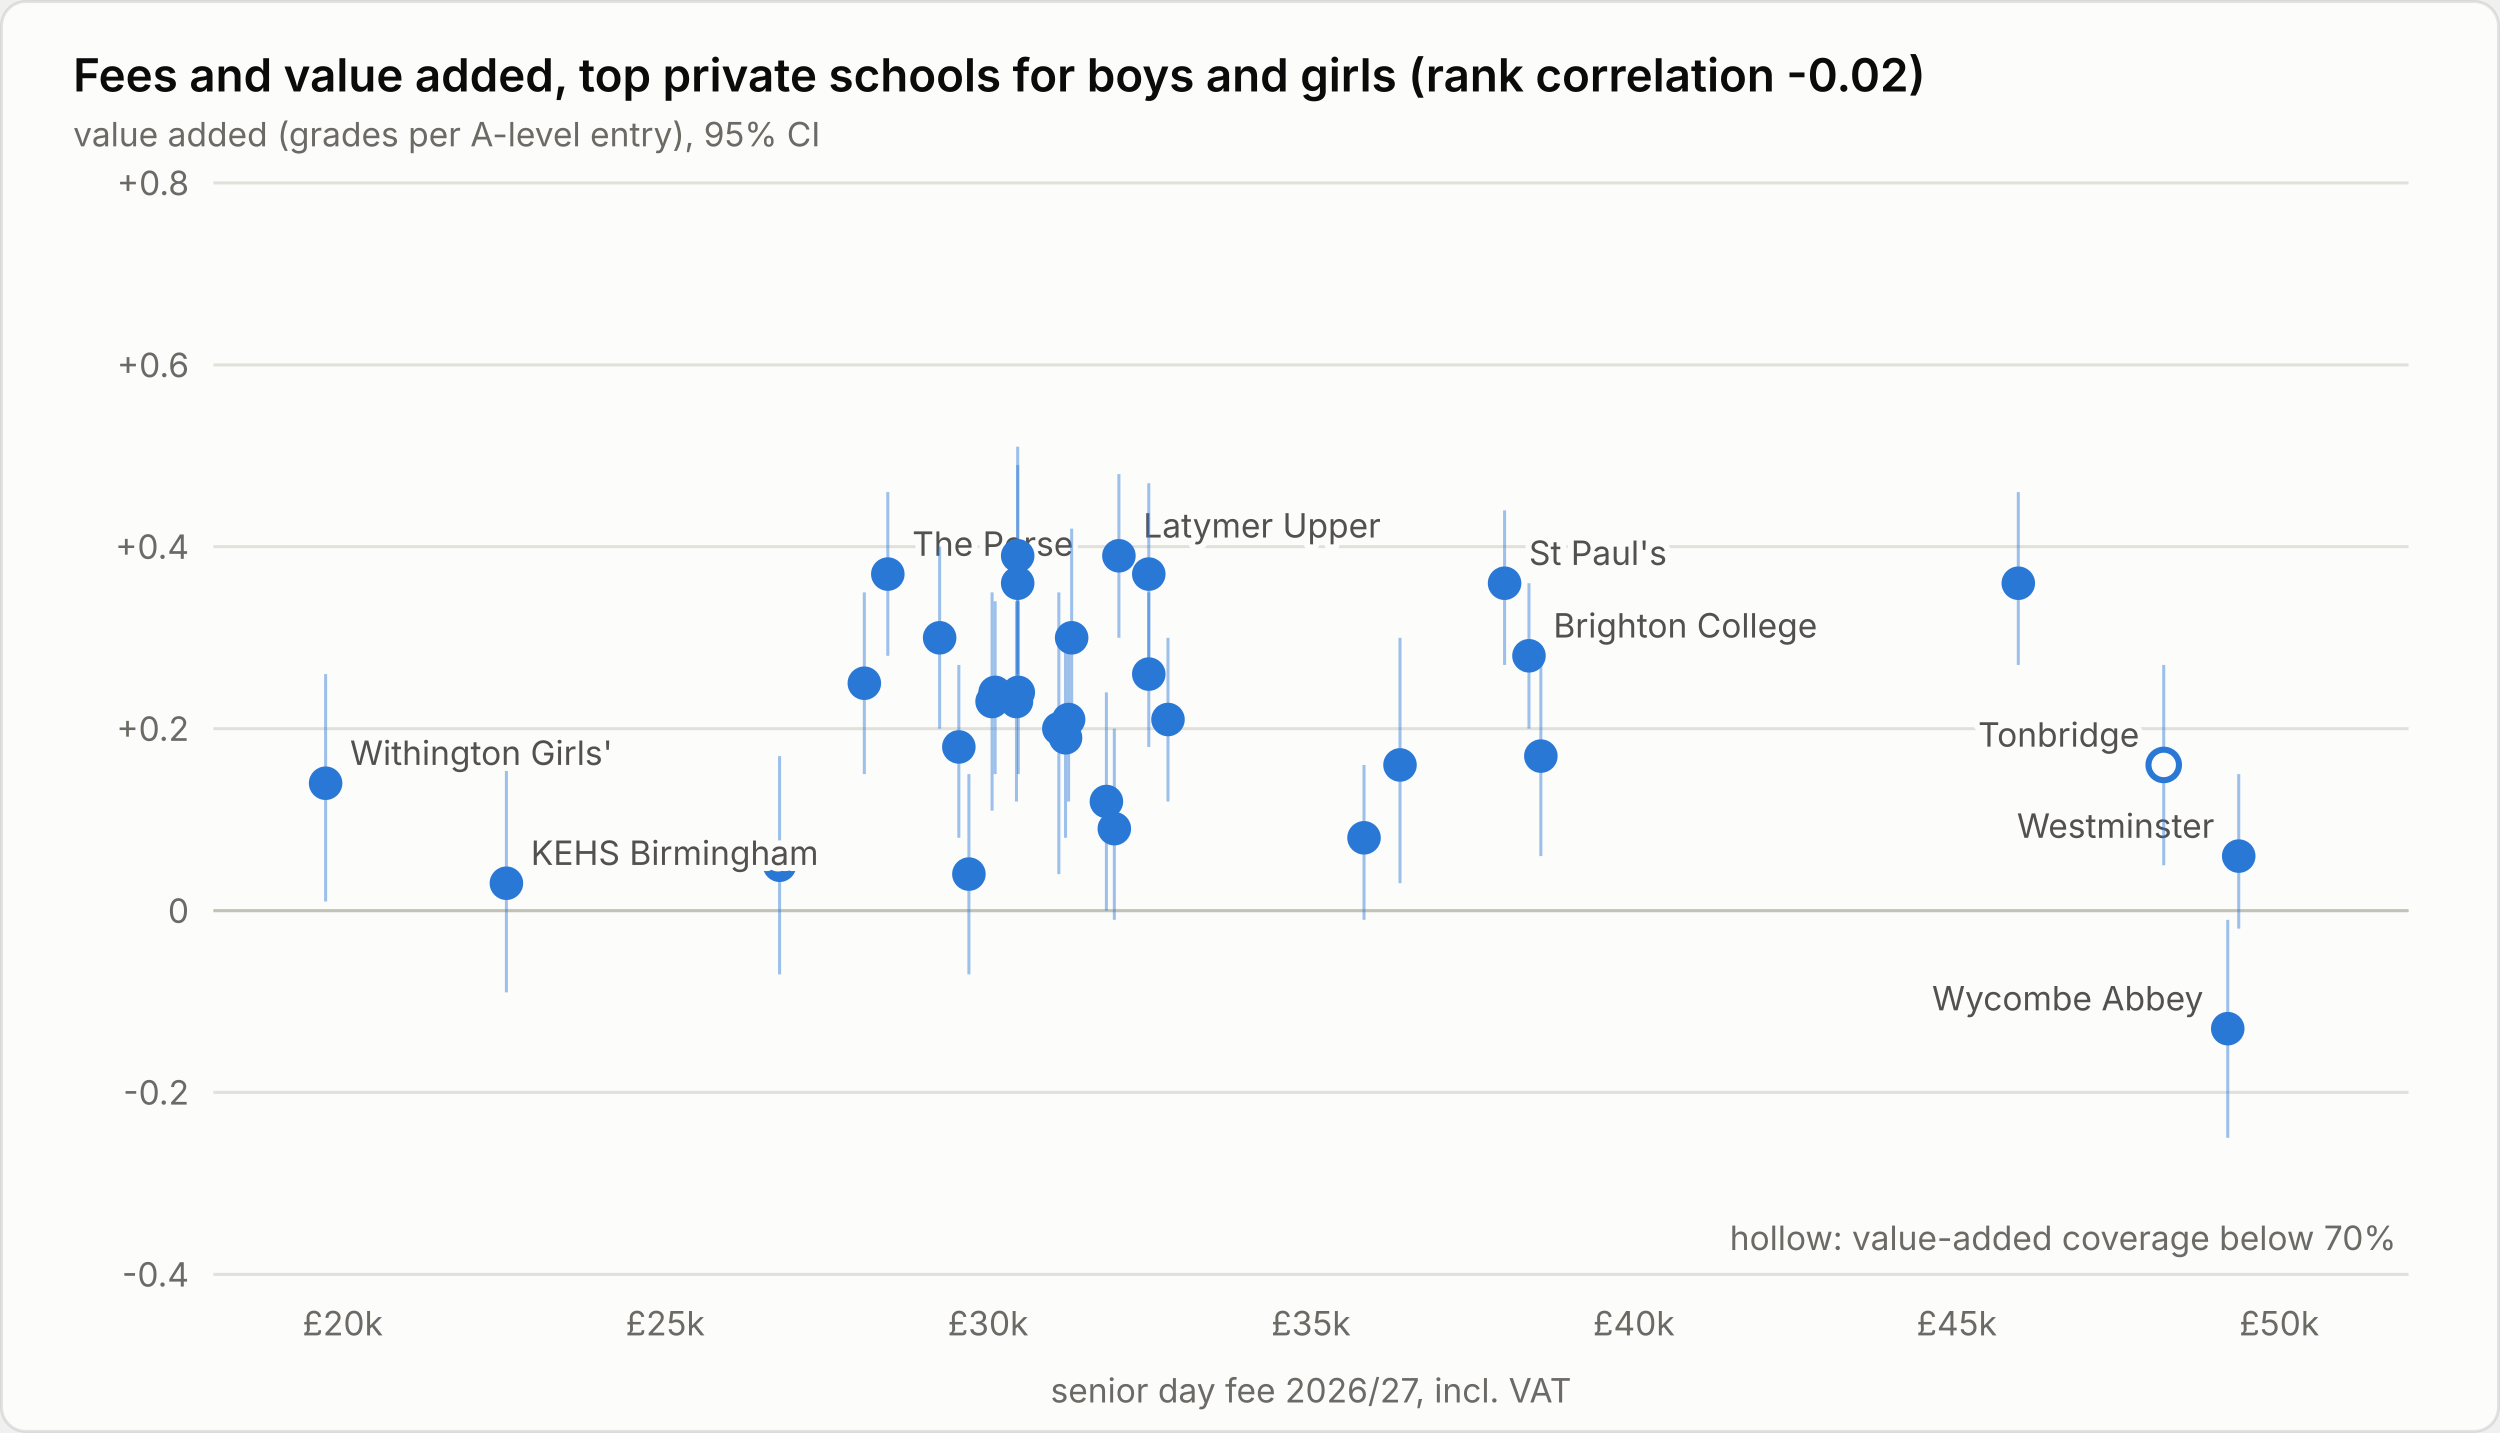
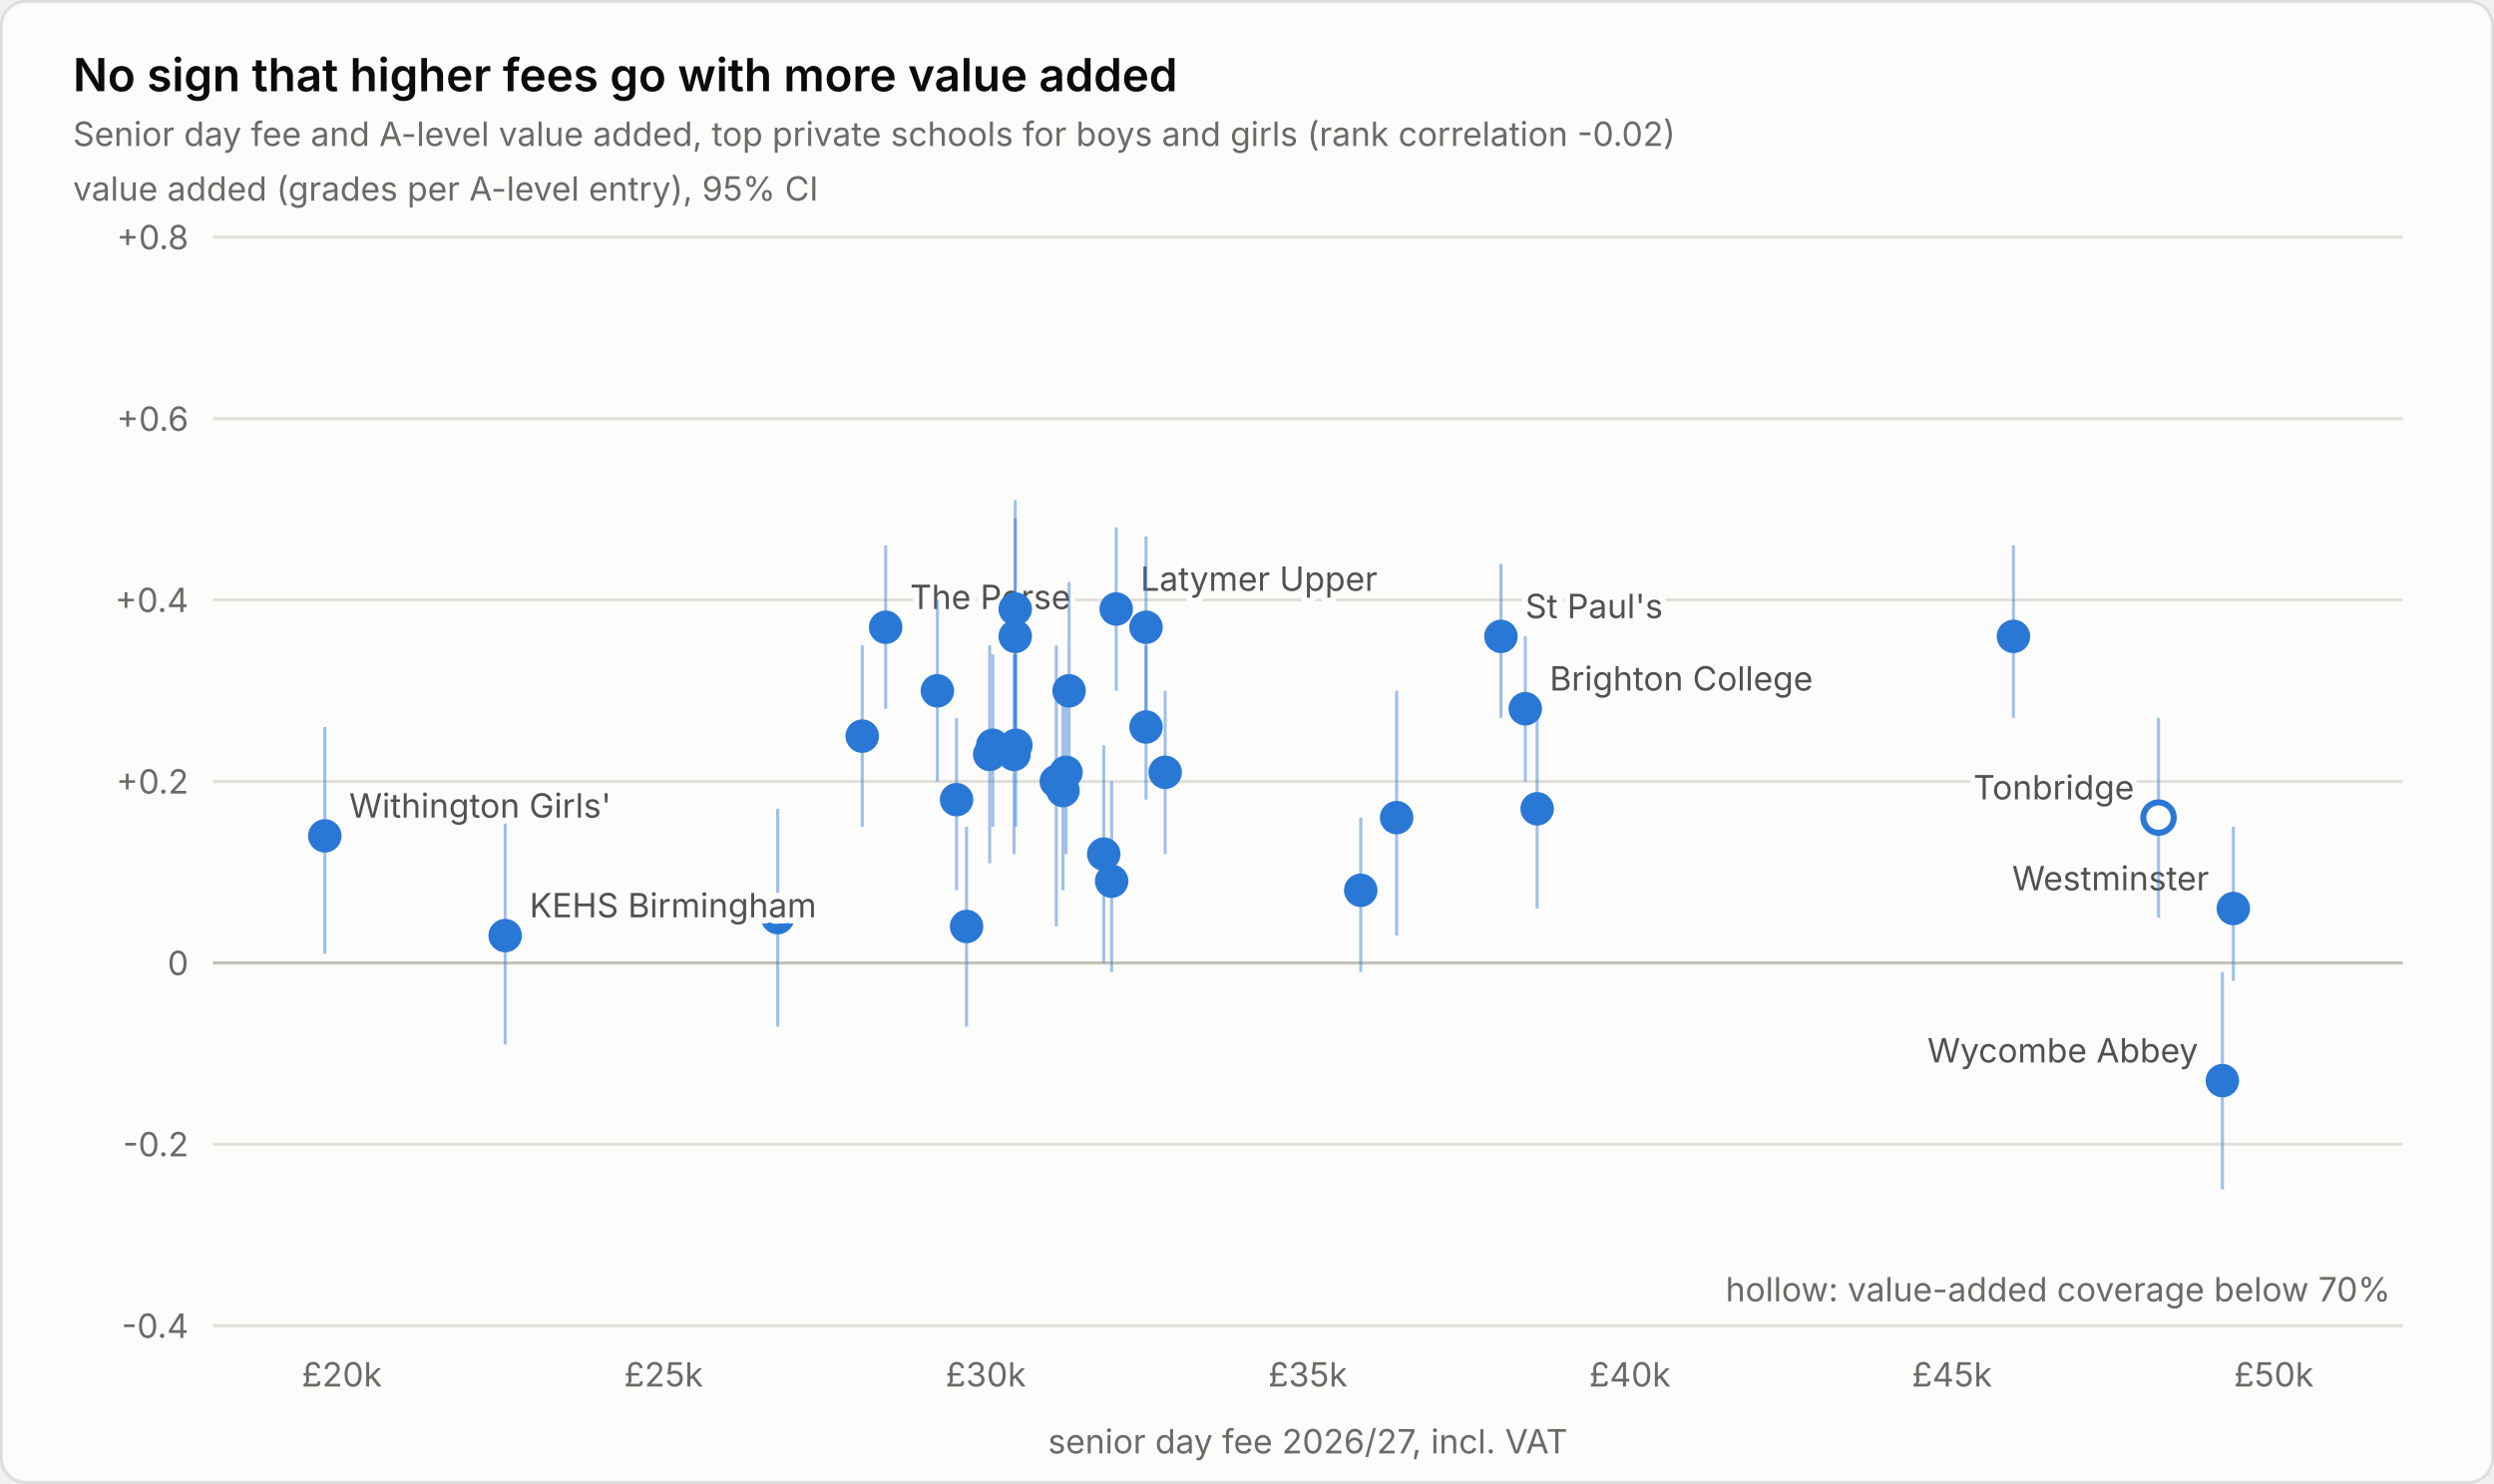
- <svg xmlns="http://www.w3.org/2000/svg" viewBox="0 0 820 470" width="820" height="470" role="img" aria-labelledby="t d">
+ <svg xmlns="http://www.w3.org/2000/svg" viewBox="0 0 820 488" width="820" height="488" role="img" aria-labelledby="t d">
  <style>
  .surface { fill: #fcfcfb; stroke: rgba(11,11,11,.10); }
  .t1 { fill: #0b0b0b; } .t2 { fill: #52514e; } .t3 { fill: #6b6a65; }
  .grid { stroke: #e1e0d9; stroke-width: 1; } .axis { stroke: #c3c2b7; stroke-width: 1; }
  .ind { fill: #2a78d6; stroke: #2a78d6; } .ind-l { stroke: #2a78d6; fill: none; } .ind-band { fill: #2a78d6; opacity: .18; }
  .gra { fill: #eb6834; stroke: #eb6834; } .gra-l { stroke: #eb6834; fill: none; }
  .com { fill: #1baf7a; stroke: #1baf7a; } .com-l { stroke: #1baf7a; fill: none; }
  .neu { fill: #898781; stroke: #898781; } .neu-l { stroke: #898781; fill: none; } .neu-band { fill: #898781; opacity: .14; }
  .hollow { fill: #fcfcfb; stroke-width: 2; }
  .ink { stroke: #0b0b0b; fill: none; }
  .dash { stroke-dasharray: 5 4; }
  .halo { paint-order: stroke; stroke: #fcfcfb; stroke-width: 4px; stroke-linejoin: round; }
  text { font-family: system-ui, -apple-system, 'Segoe UI', sans-serif; }
  @media (prefers-color-scheme: dark) {
    .surface { fill: #1a1a19; stroke: rgba(255,255,255,.10); }
    .t1 { fill: #ffffff; } .t2 { fill: #c3c2b7; } .t3 { fill: #a9a8a1; }
    .grid { stroke: #2c2c2a; } .axis { stroke: #383835; }
    .ind { fill: #3987e5; stroke: #3987e5; } .ind-l { stroke: #3987e5; } .ind-band { fill: #3987e5; }
    .gra { fill: #d95926; stroke: #d95926; } .gra-l { stroke: #d95926; }
    .com { fill: #199e70; stroke: #199e70; } .com-l { stroke: #199e70; }
    .hollow { fill: #1a1a19; }
    .ink { stroke: #ffffff; }
    .halo { stroke: #1a1a19; }
  }
</style>
-   <rect class="surface" x="0.5" y="0.5" width="819" height="469" rx="8" />
-   <text class="t1" x="24.0" y="30.0" font-size="15" text-anchor="start" font-weight="600">Fees and value added, top private schools for boys and girls (rank correlation -0.02)</text>
-   <line class="grid" x1="70.0" y1="418.0" x2="790.0" y2="418.0" stroke-width="1" />
-   <text class="t3" x="62.0" y="422.0" font-size="11" text-anchor="end">-0.4</text>
-   <line class="grid" x1="70.0" y1="358.3" x2="790.0" y2="358.3" stroke-width="1" />
-   <text class="t3" x="62.0" y="362.3" font-size="11" text-anchor="end">-0.2</text>
-   <line class="grid" x1="70.0" y1="298.7" x2="790.0" y2="298.7" stroke-width="1" />
-   <text class="t3" x="62.0" y="302.7" font-size="11" text-anchor="end">0</text>
-   <line class="grid" x1="70.0" y1="239.0" x2="790.0" y2="239.0" stroke-width="1" />
-   <text class="t3" x="62.0" y="243.0" font-size="11" text-anchor="end">+0.2</text>
-   <line class="grid" x1="70.0" y1="179.3" x2="790.0" y2="179.3" stroke-width="1" />
-   <text class="t3" x="62.0" y="183.3" font-size="11" text-anchor="end">+0.4</text>
-   <line class="grid" x1="70.0" y1="119.7" x2="790.0" y2="119.7" stroke-width="1" />
-   <text class="t3" x="62.0" y="123.7" font-size="11" text-anchor="end">+0.6</text>
-   <line class="grid" x1="70.0" y1="60.0" x2="790.0" y2="60.0" stroke-width="1" />
-   <text class="t3" x="62.0" y="64.0" font-size="11" text-anchor="end">+0.8</text>
-   <text class="t3" x="112.4" y="438.0" font-size="11" text-anchor="middle">£20k</text>
-   <text class="t3" x="218.2" y="438.0" font-size="11" text-anchor="middle">£25k</text>
-   <text class="t3" x="324.1" y="438.0" font-size="11" text-anchor="middle">£30k</text>
-   <text class="t3" x="430.0" y="438.0" font-size="11" text-anchor="middle">£35k</text>
-   <text class="t3" x="535.9" y="438.0" font-size="11" text-anchor="middle">£40k</text>
-   <text class="t3" x="641.8" y="438.0" font-size="11" text-anchor="middle">£45k</text>
-   <text class="t3" x="747.6" y="438.0" font-size="11" text-anchor="middle">£50k</text>
-   <text class="t3" x="430.0" y="460.0" font-size="11" text-anchor="middle">senior day fee 2026/27, incl. VAT</text>
-   <text class="t3" x="24.0" y="48.0" font-size="11" text-anchor="start">value added (grades per A-level entry), 95% CI</text>
-   <line class="axis" x1="70.0" y1="298.7" x2="790.0" y2="298.7" stroke-width="1.5" />
-   <line class="ind-l" x1="493.5" y1="218.1" x2="493.5" y2="167.4" stroke-width="1" opacity="0.45" />
-   <circle class="ind" cx="493.5" cy="191.3" r="5" />
-   <text class="t2 halo" x="501.5" y="185.3" font-size="11" text-anchor="start">St Paul's</text>
-   <line class="ind-l" x1="734.3" y1="304.6" x2="734.3" y2="253.9" stroke-width="1" opacity="0.45" />
-   <circle class="ind" cx="734.3" cy="280.8" r="5" />
-   <text class="t2 halo" x="726.3" y="274.8" font-size="11" text-anchor="end">Westminster</text>
-   <line class="ind-l" x1="501.5" y1="239.0" x2="501.5" y2="191.3" stroke-width="1" opacity="0.45" />
-   <circle class="ind" cx="501.5" cy="215.1" r="5" />
-   <text class="t2 halo" x="509.5" y="209.1" font-size="11" text-anchor="start">Brighton College</text>
-   <line class="ind-l" x1="447.4" y1="301.7" x2="447.4" y2="250.9" stroke-width="1" opacity="0.45" />
-   <circle class="ind" cx="447.4" cy="274.8" r="5" />
-   <line class="ind-l" x1="326.4" y1="253.9" x2="326.4" y2="197.2" stroke-width="1" opacity="0.45" />
-   <circle class="ind" cx="326.4" cy="227.1" r="5" />
-   <line class="ind-l" x1="291.2" y1="215.1" x2="291.2" y2="161.4" stroke-width="1" opacity="0.45" />
-   <circle class="ind" cx="291.2" cy="188.3" r="5" />
-   <text class="t2 halo" x="299.2" y="182.3" font-size="11" text-anchor="start">The Perse</text>
-   <line class="ind-l" x1="367.0" y1="209.2" x2="367.0" y2="155.5" stroke-width="1" opacity="0.45" />
-   <circle class="ind" cx="367.0" cy="182.3" r="5" />
-   <text class="t2 halo" x="375.0" y="176.3" font-size="11" text-anchor="start">Latymer Upper</text>
-   <line class="ind-l" x1="383.1" y1="262.9" x2="383.1" y2="209.2" stroke-width="1" opacity="0.45" />
-   <circle class="ind" cx="383.1" cy="236.0" r="5" />
-   <line class="ind-l" x1="376.8" y1="245.0" x2="376.8" y2="194.3" stroke-width="1" opacity="0.45" />
-   <circle class="ind" cx="376.8" cy="221.1" r="5" />
-   <line class="ind-l" x1="314.5" y1="274.8" x2="314.5" y2="218.1" stroke-width="1" opacity="0.45" />
-   <circle class="ind" cx="314.5" cy="245.0" r="5" />
-   <line class="ind-l" x1="376.8" y1="218.1" x2="376.8" y2="158.5" stroke-width="1" opacity="0.45" />
-   <circle class="ind" cx="376.8" cy="188.3" r="5" />
-   <line class="ind-l" x1="283.5" y1="253.9" x2="283.5" y2="194.3" stroke-width="1" opacity="0.45" />
-   <circle class="ind" cx="283.5" cy="224.1" r="5" />
-   <line class="ind-l" x1="308.2" y1="239.0" x2="308.2" y2="179.3" stroke-width="1" opacity="0.45" />
-   <circle class="ind" cx="308.2" cy="209.2" r="5" />
-   <line class="ind-l" x1="349.5" y1="274.8" x2="349.5" y2="206.2" stroke-width="1" opacity="0.45" />
-   <circle class="ind" cx="349.5" cy="242.0" r="5" />
-   <line class="ind-l" x1="709.7" y1="283.8" x2="709.7" y2="218.1" stroke-width="1" opacity="0.45" />
-   <circle class="ind hollow" cx="709.7" cy="250.9" r="5" stroke-width="2" />
-   <text class="t2 halo" x="701.7" y="244.9" font-size="11" text-anchor="end">Tonbridge</text>
-   <line class="ind-l" x1="350.5" y1="262.9" x2="350.5" y2="209.2" stroke-width="1" opacity="0.45" />
-   <circle class="ind" cx="350.5" cy="236.0" r="5" />
-   <line class="ind-l" x1="334.0" y1="253.9" x2="334.0" y2="197.2" stroke-width="1" opacity="0.45" />
-   <circle class="ind" cx="334.0" cy="227.1" r="5" />
-   <line class="ind-l" x1="662.0" y1="218.1" x2="662.0" y2="161.4" stroke-width="1" opacity="0.45" />
-   <circle class="ind" cx="662.0" cy="191.3" r="5" />
-   <line class="ind-l" x1="317.8" y1="319.6" x2="317.8" y2="253.9" stroke-width="1" opacity="0.45" />
-   <circle class="ind" cx="317.8" cy="286.7" r="5" />
-   <line class="ind-l" x1="505.4" y1="280.8" x2="505.4" y2="215.1" stroke-width="1" opacity="0.45" />
-   <circle class="ind" cx="505.4" cy="248.0" r="5" />
-   <line class="ind-l" x1="347.3" y1="286.7" x2="347.3" y2="194.3" stroke-width="1" opacity="0.45" />
-   <circle class="ind" cx="347.3" cy="239.0" r="5" />
-   <line class="ind-l" x1="255.7" y1="319.6" x2="255.7" y2="248.0" stroke-width="1" opacity="0.45" />
-   <circle class="ind" cx="255.7" cy="283.8" r="5" />
-   <line class="ind-l" x1="459.2" y1="289.7" x2="459.2" y2="209.2" stroke-width="1" opacity="0.45" />
-   <circle class="ind" cx="459.2" cy="250.9" r="5" />
-   <line class="ind-l" x1="362.9" y1="298.7" x2="362.9" y2="227.1" stroke-width="1" opacity="0.45" />
-   <circle class="ind" cx="362.9" cy="262.9" r="5" />
-   <line class="ind-l" x1="333.8" y1="227.1" x2="333.8" y2="152.5" stroke-width="1" opacity="0.45" />
-   <circle class="ind" cx="333.8" cy="191.3" r="5" />
-   <line class="ind-l" x1="166.1" y1="325.5" x2="166.1" y2="250.9" stroke-width="1" opacity="0.45" />
-   <circle class="ind" cx="166.1" cy="289.7" r="5" />
-   <text class="t2 halo" x="174.1" y="283.7" font-size="11" text-anchor="start">KEHS Birmingham</text>
-   <line class="ind-l" x1="730.7" y1="373.2" x2="730.7" y2="301.7" stroke-width="1" opacity="0.45" />
-   <circle class="ind" cx="730.7" cy="337.4" r="5" />
-   <text class="t2 halo" x="722.7" y="331.4" font-size="11" text-anchor="end">Wycombe Abbey</text>
-   <line class="ind-l" x1="325.4" y1="265.9" x2="325.4" y2="194.3" stroke-width="1" opacity="0.45" />
-   <circle class="ind" cx="325.4" cy="230.1" r="5" />
-   <line class="ind-l" x1="365.5" y1="301.7" x2="365.5" y2="239.0" stroke-width="1" opacity="0.45" />
-   <circle class="ind" cx="365.5" cy="271.8" r="5" />
-   <line class="ind-l" x1="333.8" y1="221.1" x2="333.8" y2="146.5" stroke-width="1" opacity="0.45" />
-   <circle class="ind" cx="333.8" cy="182.3" r="5" />
-   <line class="ind-l" x1="106.8" y1="295.7" x2="106.8" y2="221.1" stroke-width="1" opacity="0.45" />
-   <circle class="ind" cx="106.8" cy="256.9" r="5" />
-   <text class="t2 halo" x="114.8" y="250.9" font-size="11" text-anchor="start">Withington Girls'</text>
-   <line class="ind-l" x1="351.5" y1="245.0" x2="351.5" y2="173.4" stroke-width="1" opacity="0.45" />
-   <circle class="ind" cx="351.5" cy="209.2" r="5" />
-   <line class="ind-l" x1="333.4" y1="262.9" x2="333.4" y2="197.2" stroke-width="1" opacity="0.45" />
-   <circle class="ind" cx="333.4" cy="230.1" r="5" />
-   <text class="t3" x="786.0" y="410.0" font-size="11" text-anchor="end">hollow: value-added coverage below 70%</text>
+   <rect class="surface" x="0.5" y="0.5" width="819" height="487" rx="8" />
+   <text class="t1" x="24.0" y="30.0" font-size="15" text-anchor="start" font-weight="600">No sign that higher fees go with more value added</text>
+   <text class="t3" x="24.0" y="48.0" font-size="11" text-anchor="start">Senior day fee and A-level value added, top private schools for boys and girls (rank correlation -0.02)</text>
+   <line class="grid" x1="70.0" y1="436.0" x2="790.0" y2="436.0" stroke-width="1" />
+   <text class="t3" x="62.0" y="440.0" font-size="11" text-anchor="end">-0.4</text>
+   <line class="grid" x1="70.0" y1="376.3" x2="790.0" y2="376.3" stroke-width="1" />
+   <text class="t3" x="62.0" y="380.3" font-size="11" text-anchor="end">-0.2</text>
+   <line class="grid" x1="70.0" y1="316.7" x2="790.0" y2="316.7" stroke-width="1" />
+   <text class="t3" x="62.0" y="320.7" font-size="11" text-anchor="end">0</text>
+   <line class="grid" x1="70.0" y1="257.0" x2="790.0" y2="257.0" stroke-width="1" />
+   <text class="t3" x="62.0" y="261.0" font-size="11" text-anchor="end">+0.2</text>
+   <line class="grid" x1="70.0" y1="197.3" x2="790.0" y2="197.3" stroke-width="1" />
+   <text class="t3" x="62.0" y="201.3" font-size="11" text-anchor="end">+0.4</text>
+   <line class="grid" x1="70.0" y1="137.7" x2="790.0" y2="137.7" stroke-width="1" />
+   <text class="t3" x="62.0" y="141.7" font-size="11" text-anchor="end">+0.6</text>
+   <line class="grid" x1="70.0" y1="78.0" x2="790.0" y2="78.0" stroke-width="1" />
+   <text class="t3" x="62.0" y="82.0" font-size="11" text-anchor="end">+0.8</text>
+   <text class="t3" x="112.4" y="456.0" font-size="11" text-anchor="middle">£20k</text>
+   <text class="t3" x="218.2" y="456.0" font-size="11" text-anchor="middle">£25k</text>
+   <text class="t3" x="324.1" y="456.0" font-size="11" text-anchor="middle">£30k</text>
+   <text class="t3" x="430.0" y="456.0" font-size="11" text-anchor="middle">£35k</text>
+   <text class="t3" x="535.9" y="456.0" font-size="11" text-anchor="middle">£40k</text>
+   <text class="t3" x="641.8" y="456.0" font-size="11" text-anchor="middle">£45k</text>
+   <text class="t3" x="747.6" y="456.0" font-size="11" text-anchor="middle">£50k</text>
+   <text class="t3" x="430.0" y="478.0" font-size="11" text-anchor="middle">senior day fee 2026/27, incl. VAT</text>
+   <text class="t3" x="24.0" y="66.0" font-size="11" text-anchor="start">value added (grades per A-level entry), 95% CI</text>
+   <line class="axis" x1="70.0" y1="316.7" x2="790.0" y2="316.7" stroke-width="1.5" />
+   <line class="ind-l" x1="493.5" y1="236.1" x2="493.5" y2="185.4" stroke-width="1" opacity="0.45" />
+   <circle class="ind" cx="493.5" cy="209.3" r="5" />
+   <text class="t2 halo" x="501.5" y="203.3" font-size="11" text-anchor="start">St Paul's</text>
+   <line class="ind-l" x1="734.3" y1="322.6" x2="734.3" y2="271.9" stroke-width="1" opacity="0.45" />
+   <circle class="ind" cx="734.3" cy="298.8" r="5" />
+   <text class="t2 halo" x="726.3" y="292.8" font-size="11" text-anchor="end">Westminster</text>
+   <line class="ind-l" x1="501.5" y1="257.0" x2="501.5" y2="209.3" stroke-width="1" opacity="0.45" />
+   <circle class="ind" cx="501.5" cy="233.1" r="5" />
+   <text class="t2 halo" x="509.5" y="227.1" font-size="11" text-anchor="start">Brighton College</text>
+   <line class="ind-l" x1="447.4" y1="319.7" x2="447.4" y2="268.9" stroke-width="1" opacity="0.45" />
+   <circle class="ind" cx="447.4" cy="292.8" r="5" />
+   <line class="ind-l" x1="326.4" y1="271.9" x2="326.4" y2="215.2" stroke-width="1" opacity="0.45" />
+   <circle class="ind" cx="326.4" cy="245.1" r="5" />
+   <line class="ind-l" x1="291.2" y1="233.1" x2="291.2" y2="179.4" stroke-width="1" opacity="0.45" />
+   <circle class="ind" cx="291.2" cy="206.3" r="5" />
+   <text class="t2 halo" x="299.2" y="200.3" font-size="11" text-anchor="start">The Perse</text>
+   <line class="ind-l" x1="367.0" y1="227.2" x2="367.0" y2="173.5" stroke-width="1" opacity="0.45" />
+   <circle class="ind" cx="367.0" cy="200.3" r="5" />
+   <text class="t2 halo" x="375.0" y="194.3" font-size="11" text-anchor="start">Latymer Upper</text>
+   <line class="ind-l" x1="383.1" y1="280.9" x2="383.1" y2="227.2" stroke-width="1" opacity="0.45" />
+   <circle class="ind" cx="383.1" cy="254.0" r="5" />
+   <line class="ind-l" x1="376.8" y1="263.0" x2="376.8" y2="212.3" stroke-width="1" opacity="0.45" />
+   <circle class="ind" cx="376.8" cy="239.1" r="5" />
+   <line class="ind-l" x1="314.5" y1="292.8" x2="314.5" y2="236.1" stroke-width="1" opacity="0.45" />
+   <circle class="ind" cx="314.5" cy="263.0" r="5" />
+   <line class="ind-l" x1="376.8" y1="236.1" x2="376.8" y2="176.5" stroke-width="1" opacity="0.45" />
+   <circle class="ind" cx="376.8" cy="206.3" r="5" />
+   <line class="ind-l" x1="283.5" y1="271.9" x2="283.5" y2="212.3" stroke-width="1" opacity="0.45" />
+   <circle class="ind" cx="283.5" cy="242.1" r="5" />
+   <line class="ind-l" x1="308.2" y1="257.0" x2="308.2" y2="197.3" stroke-width="1" opacity="0.45" />
+   <circle class="ind" cx="308.2" cy="227.2" r="5" />
+   <line class="ind-l" x1="349.5" y1="292.8" x2="349.5" y2="224.2" stroke-width="1" opacity="0.45" />
+   <circle class="ind" cx="349.5" cy="260.0" r="5" />
+   <line class="ind-l" x1="709.7" y1="301.8" x2="709.7" y2="236.1" stroke-width="1" opacity="0.45" />
+   <circle class="ind hollow" cx="709.7" cy="268.9" r="5" stroke-width="2" />
+   <text class="t2 halo" x="701.7" y="262.9" font-size="11" text-anchor="end">Tonbridge</text>
+   <line class="ind-l" x1="350.5" y1="280.9" x2="350.5" y2="227.2" stroke-width="1" opacity="0.45" />
+   <circle class="ind" cx="350.5" cy="254.0" r="5" />
+   <line class="ind-l" x1="334.0" y1="271.9" x2="334.0" y2="215.2" stroke-width="1" opacity="0.45" />
+   <circle class="ind" cx="334.0" cy="245.1" r="5" />
+   <line class="ind-l" x1="662.0" y1="236.1" x2="662.0" y2="179.4" stroke-width="1" opacity="0.45" />
+   <circle class="ind" cx="662.0" cy="209.3" r="5" />
+   <line class="ind-l" x1="317.8" y1="337.6" x2="317.8" y2="271.9" stroke-width="1" opacity="0.45" />
+   <circle class="ind" cx="317.8" cy="304.7" r="5" />
+   <line class="ind-l" x1="505.4" y1="298.8" x2="505.4" y2="233.1" stroke-width="1" opacity="0.45" />
+   <circle class="ind" cx="505.4" cy="266.0" r="5" />
+   <line class="ind-l" x1="347.3" y1="304.7" x2="347.3" y2="212.3" stroke-width="1" opacity="0.45" />
+   <circle class="ind" cx="347.3" cy="257.0" r="5" />
+   <line class="ind-l" x1="255.7" y1="337.6" x2="255.7" y2="266.0" stroke-width="1" opacity="0.45" />
+   <circle class="ind" cx="255.7" cy="301.8" r="5" />
+   <line class="ind-l" x1="459.2" y1="307.7" x2="459.2" y2="227.2" stroke-width="1" opacity="0.45" />
+   <circle class="ind" cx="459.2" cy="268.9" r="5" />
+   <line class="ind-l" x1="362.9" y1="316.7" x2="362.9" y2="245.1" stroke-width="1" opacity="0.45" />
+   <circle class="ind" cx="362.9" cy="280.9" r="5" />
+   <line class="ind-l" x1="333.8" y1="245.1" x2="333.8" y2="170.5" stroke-width="1" opacity="0.45" />
+   <circle class="ind" cx="333.8" cy="209.3" r="5" />
+   <line class="ind-l" x1="166.1" y1="343.5" x2="166.1" y2="268.9" stroke-width="1" opacity="0.45" />
+   <circle class="ind" cx="166.1" cy="307.7" r="5" />
+   <text class="t2 halo" x="174.1" y="301.7" font-size="11" text-anchor="start">KEHS Birmingham</text>
+   <line class="ind-l" x1="730.7" y1="391.2" x2="730.7" y2="319.7" stroke-width="1" opacity="0.45" />
+   <circle class="ind" cx="730.7" cy="355.4" r="5" />
+   <text class="t2 halo" x="722.7" y="349.4" font-size="11" text-anchor="end">Wycombe Abbey</text>
+   <line class="ind-l" x1="325.4" y1="283.9" x2="325.4" y2="212.3" stroke-width="1" opacity="0.45" />
+   <circle class="ind" cx="325.4" cy="248.1" r="5" />
+   <line class="ind-l" x1="365.5" y1="319.7" x2="365.5" y2="257.0" stroke-width="1" opacity="0.45" />
+   <circle class="ind" cx="365.5" cy="289.8" r="5" />
+   <line class="ind-l" x1="333.8" y1="239.1" x2="333.8" y2="164.5" stroke-width="1" opacity="0.45" />
+   <circle class="ind" cx="333.8" cy="200.3" r="5" />
+   <line class="ind-l" x1="106.8" y1="313.7" x2="106.8" y2="239.1" stroke-width="1" opacity="0.45" />
+   <circle class="ind" cx="106.8" cy="274.9" r="5" />
+   <text class="t2 halo" x="114.8" y="268.9" font-size="11" text-anchor="start">Withington Girls'</text>
+   <line class="ind-l" x1="351.5" y1="263.0" x2="351.5" y2="191.4" stroke-width="1" opacity="0.45" />
+   <circle class="ind" cx="351.5" cy="227.2" r="5" />
+   <line class="ind-l" x1="333.4" y1="280.9" x2="333.4" y2="215.2" stroke-width="1" opacity="0.45" />
+   <circle class="ind" cx="333.4" cy="248.1" r="5" />
+   <text class="t3" x="786.0" y="428.0" font-size="11" text-anchor="end">hollow: value-added coverage below 70%</text>
</svg>
